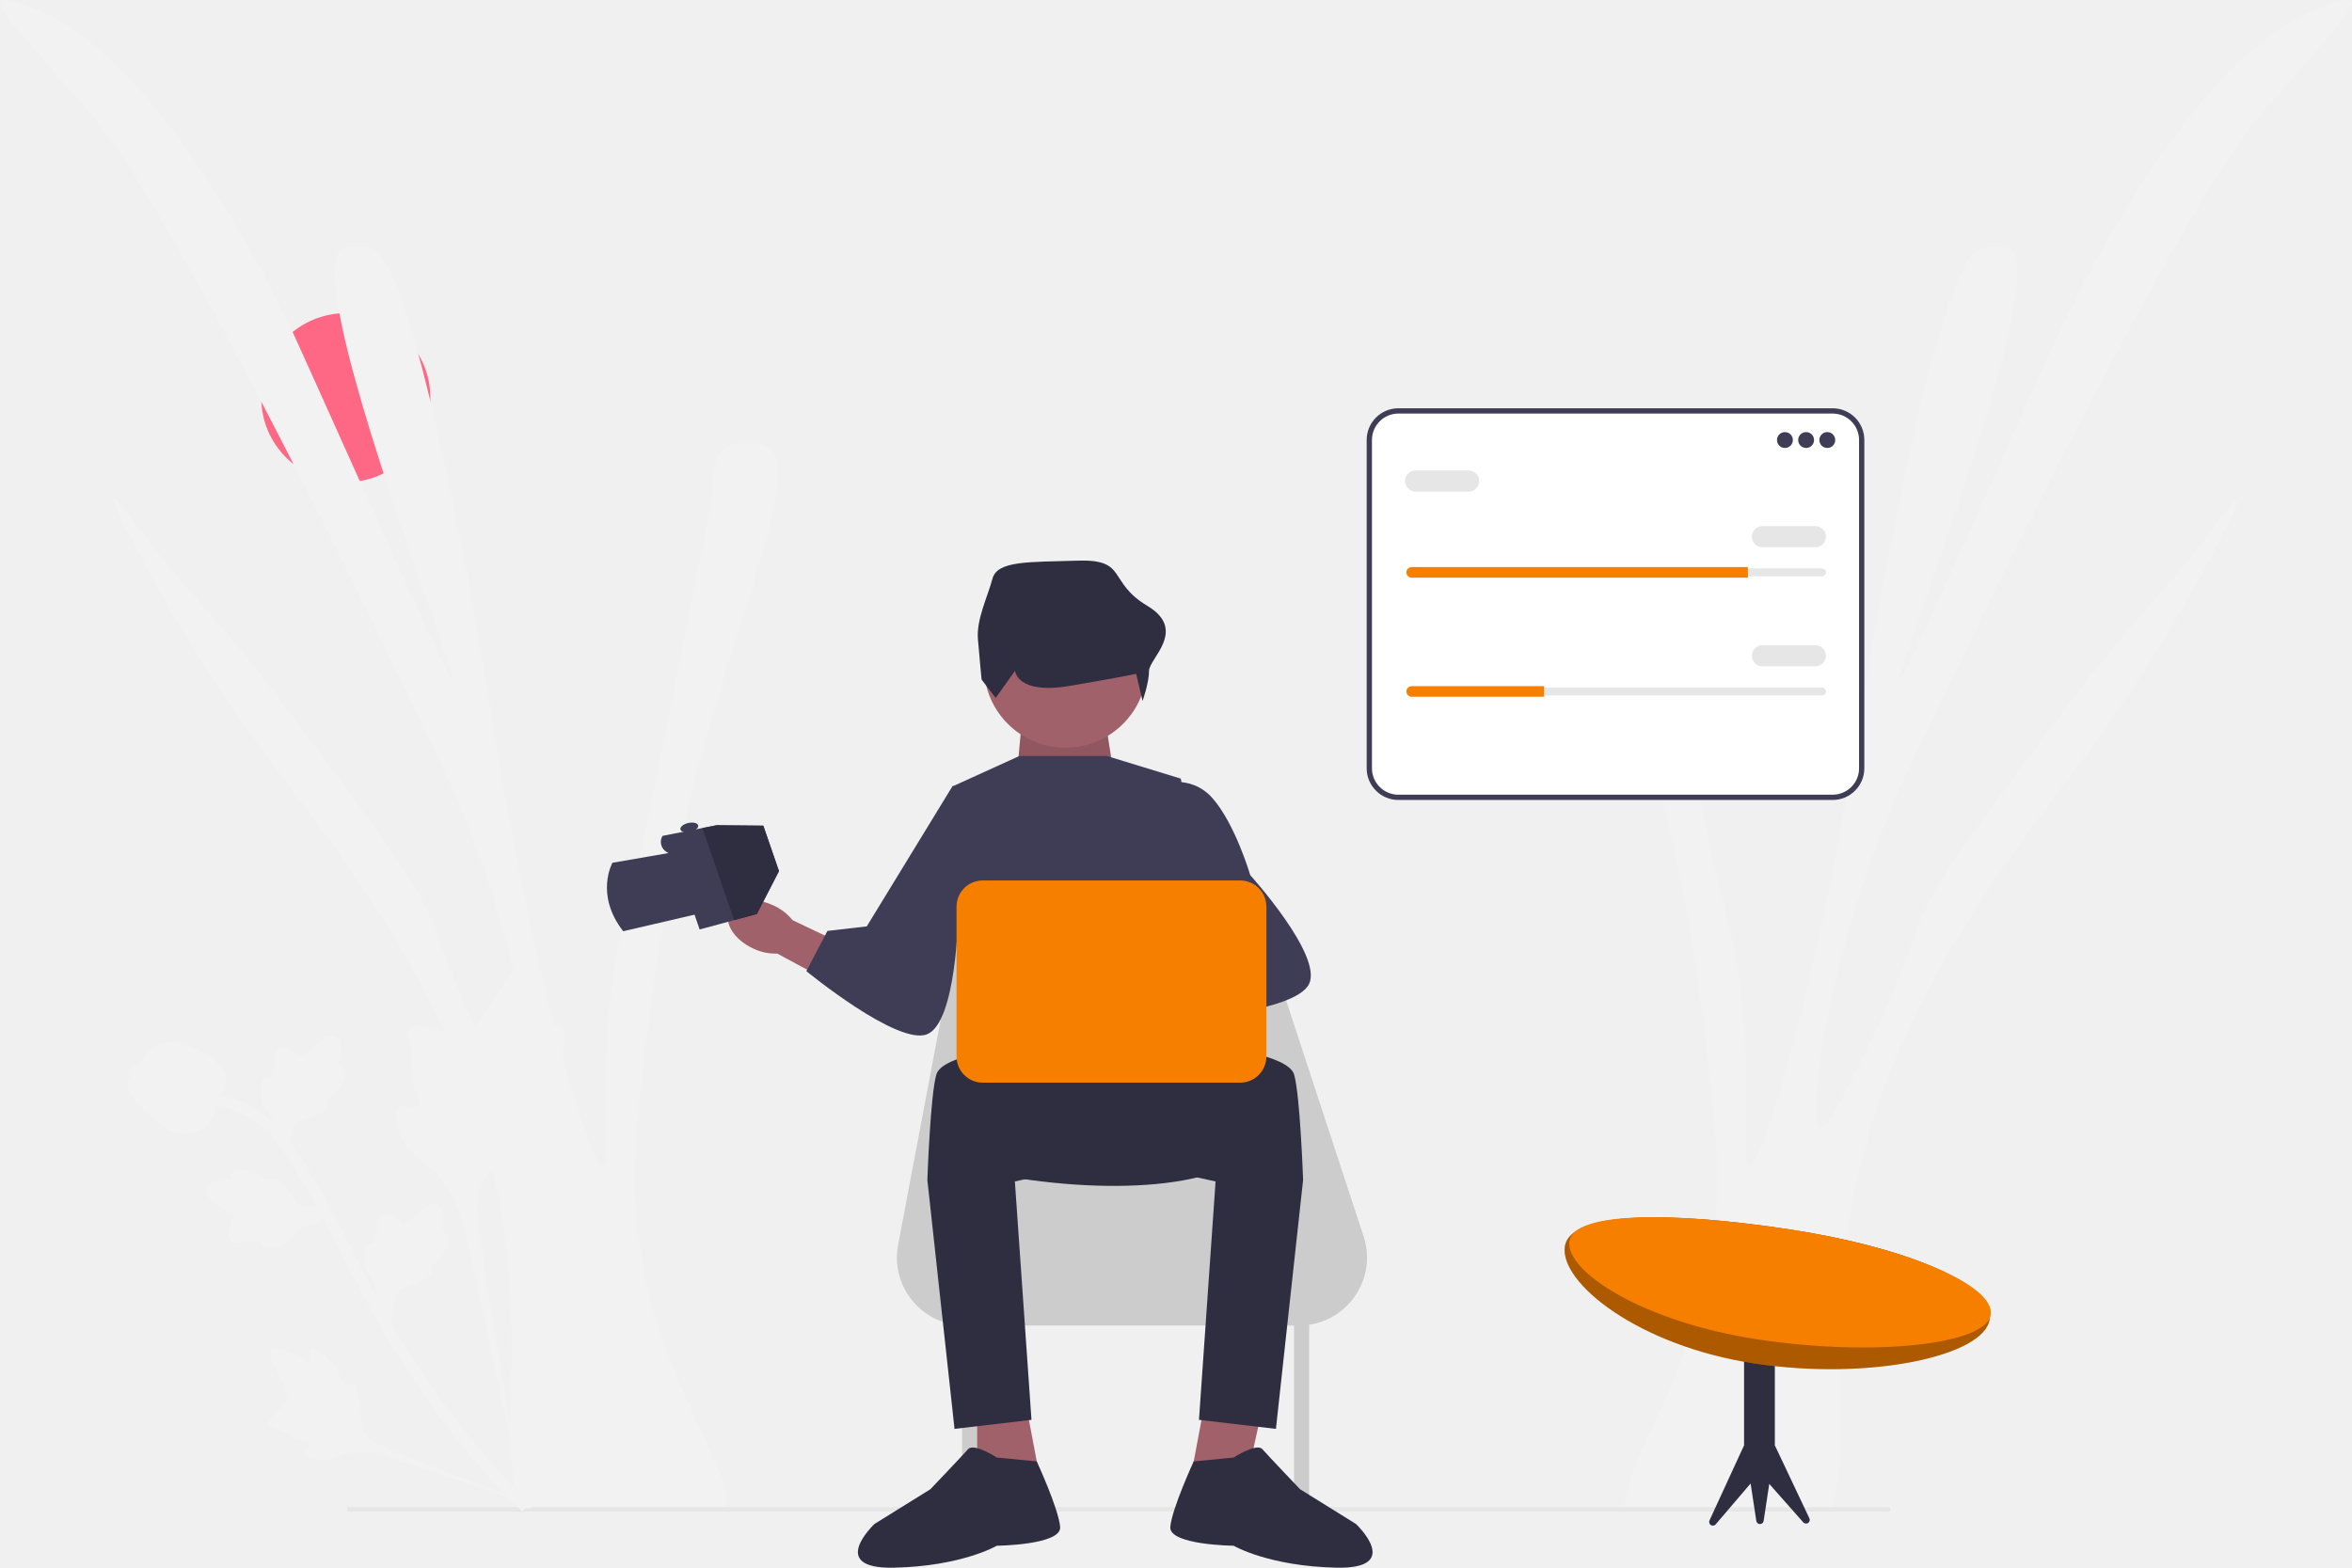
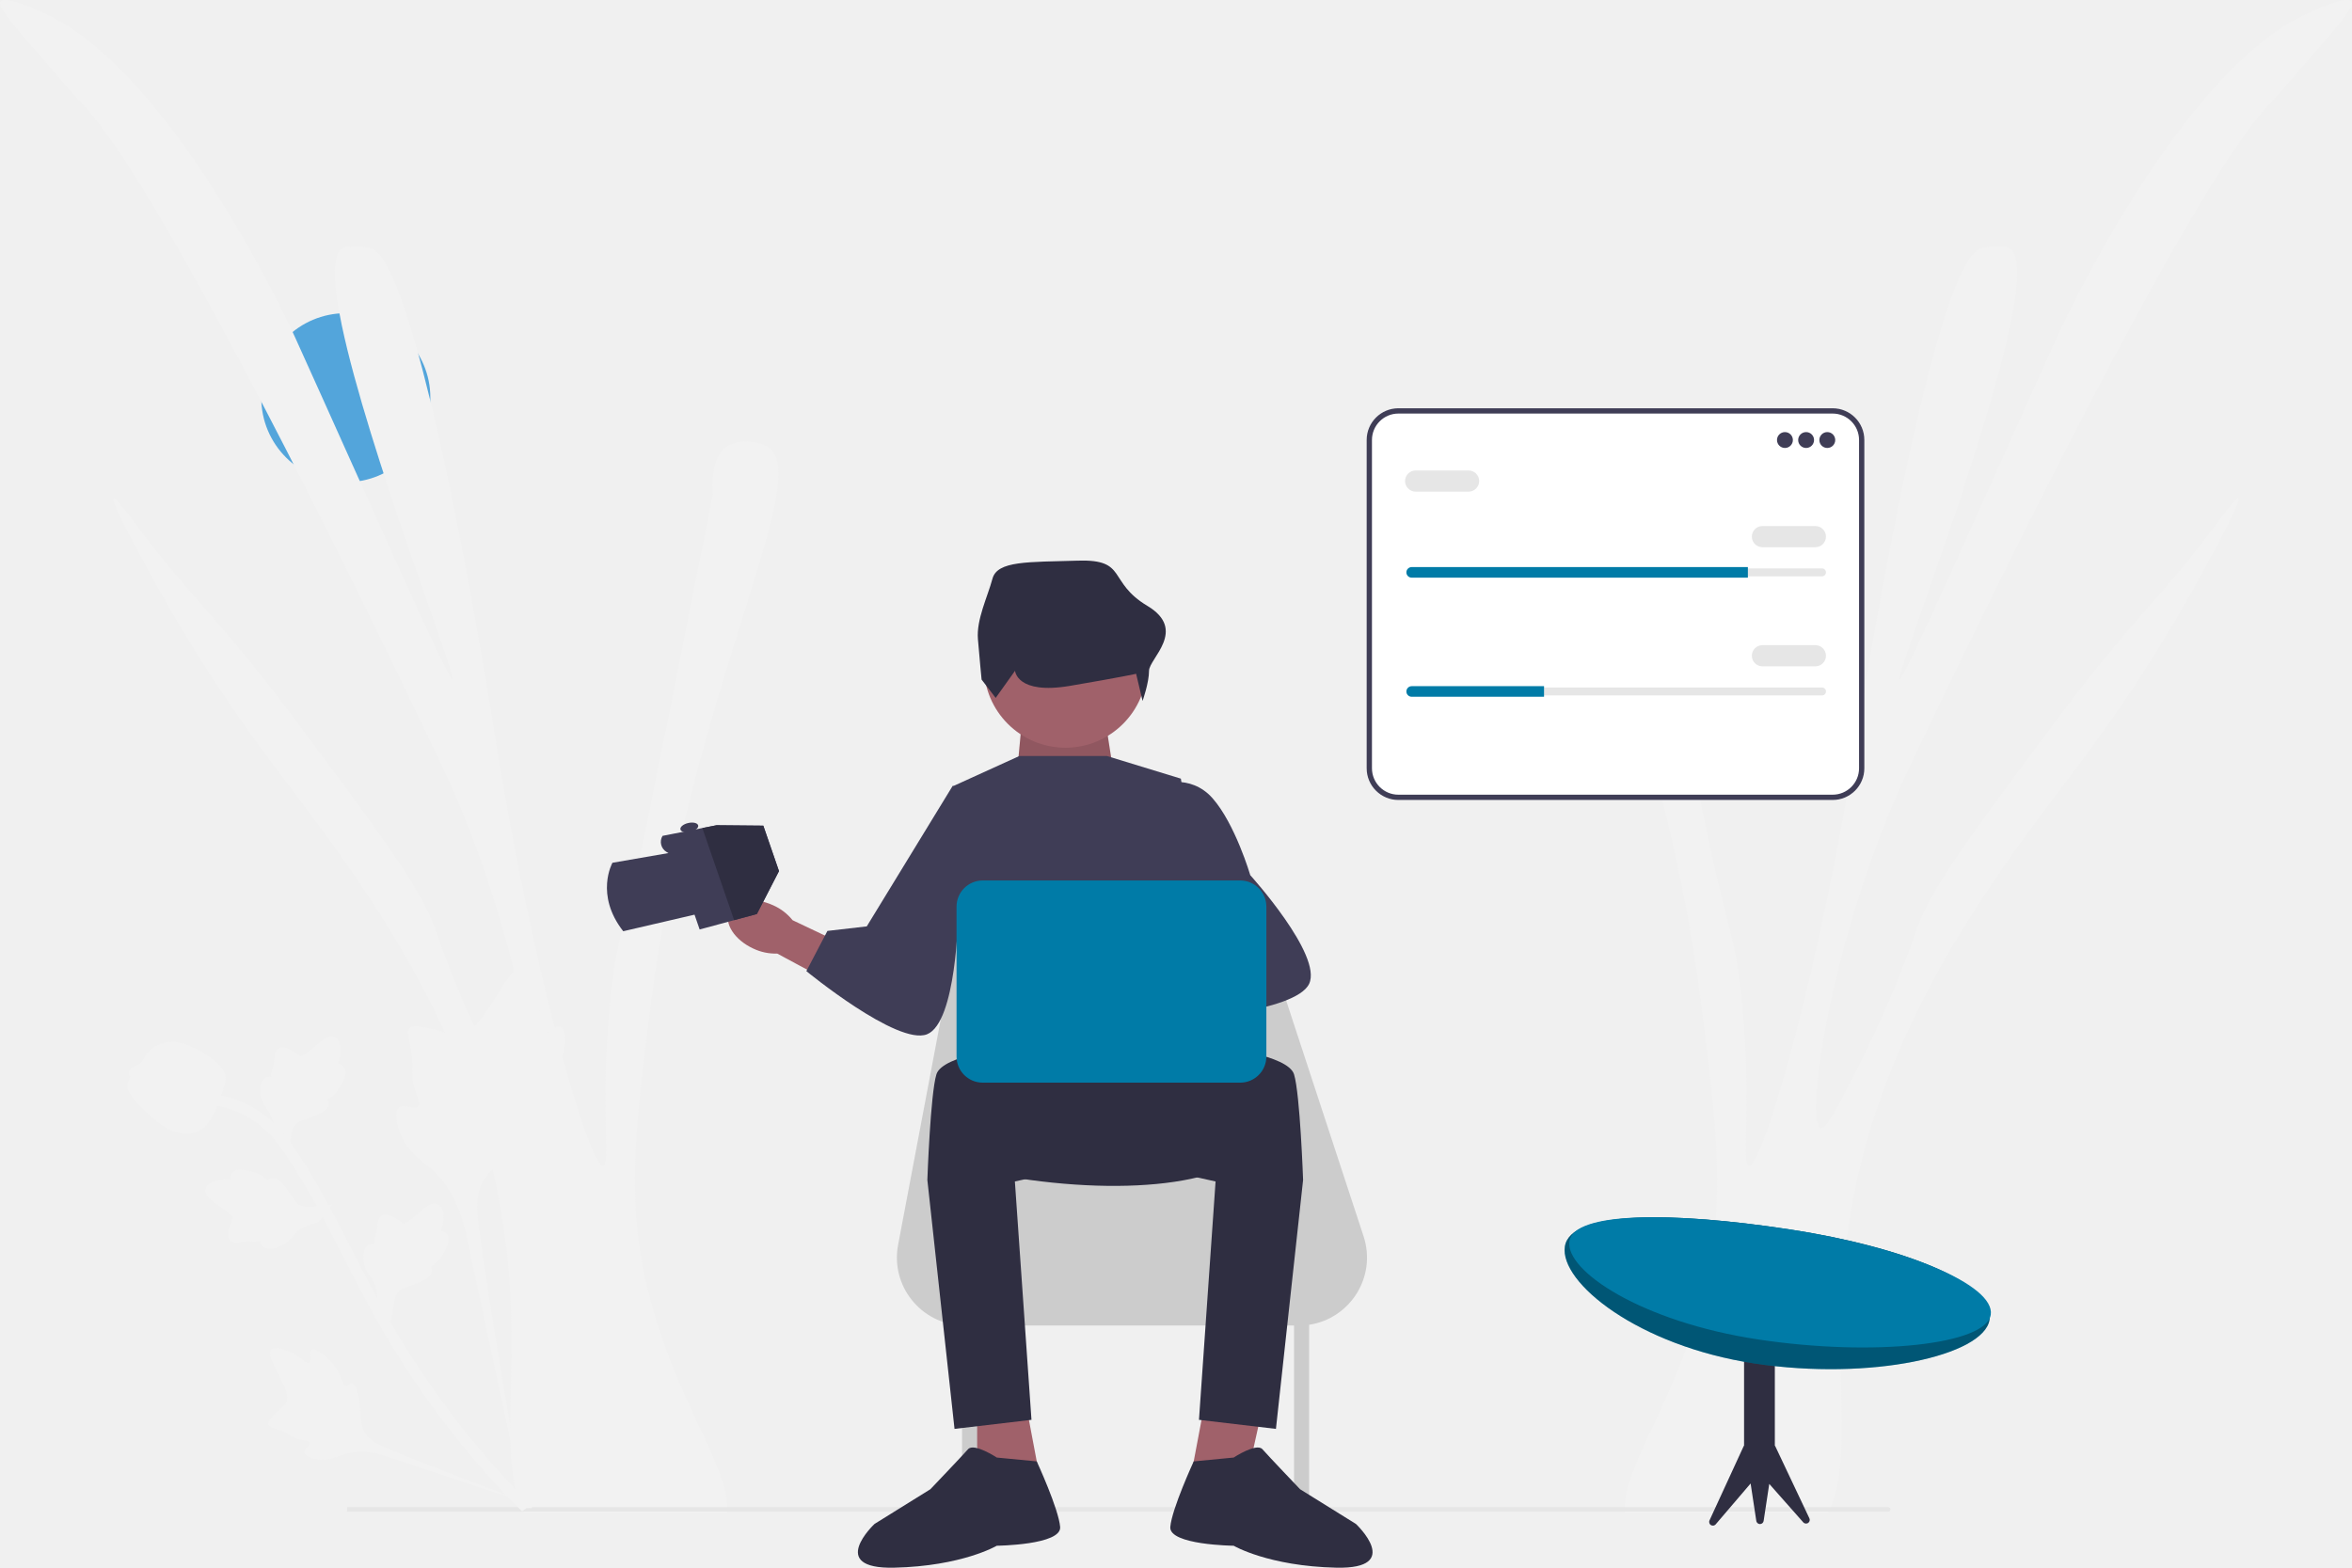
<svg xmlns="http://www.w3.org/2000/svg" width="888.461" height="592.32" viewBox="0 0 888.461 592.32">
  <polygon points="422.23 302.16 383.23 302.16 386.23 270.16 417.23 270.16 422.23 302.16" fill="#a0616a" />
  <polygon points="422.23 302.16 383.23 302.16 386.23 270.16 417.23 270.16 422.23 302.16" opacity=".1" />
  <g>
    <g>
-       <circle cx="130.628" cy="150.262" r="31.937" fill="#ff6884" />
+       <circle cx="130.628" cy="150.262" r="31.937" fill="#53A5DB" />
      <path d="M274.617,567.299c.181,1.526,.233,2.949,.129,4.346h-76.813c-.699-1.397-1.294-2.846-1.811-4.346-9.391-26.984,6.054-71.897-13.531-138.491-14.54-49.415-41.679-88.067-54.33-106.074-15.549-22.146-33.167-42.585-53.58-75.235-4.424-7.063-8.977-14.721-13.686-23.077-1.578-2.794-19.766-35.211-18.11-36.22,.776-.466,5.588,6.08,7.218,8.279,14.385,19.455,22.741,27.967,34.72,41.964,7.27,8.486,15.859,18.964,27.915,35.134,30.917,41.421,46.362,62.118,51.743,77.615,1.423,4.139,9.003,26.544,23.284,54.33,7.296,14.178,10.944,21.266,12.936,20.697,5.64-1.63-1.966-60.333-25.872-119.01-4.088-9.986-7.141-16.377-12.936-28.459-9.417-19.714-61.859-129.281-100.408-194.865-4.838-8.253-9.469-15.782-13.738-22.379-.828-1.242-1.63-2.458-2.406-3.622-5.381-8.02-10.142-14.359-14.1-18.447-2.096-2.173-7.425-8.331-18.11-20.697C8.889,13.826,5.784,10.178,3.689,7.514c-.31-.388-.595-.776-.828-1.112C.325,3.09-.399,1.485,.196,.632,1.05-.584,4.335,.114,7.932,1.382c.388,.129,.802,.285,1.19,.44,3.907,1.449,7.865,3.338,9.184,3.984,12.108,5.821,23.931,16.247,34.875,28.64,4.062,4.579,7.969,9.417,11.746,14.385,12.16,16.04,22.767,33.504,30.787,47.863,9.831,17.696,15.73,30.71,15.73,30.71,27.45,60.617,57.901,129.953,59.505,129.358,1.759-.647-32.003-86.955-41.834-133.834-3.286-15.704-3.881-26.984,.44-29.157,.155-.078,.31-.155,.492-.207,.673-.233,1.294-.207,1.63-.181,0,0,4.01-.517,8.227,.388,5.252,1.138,11.228,15.756,17.049,36.272,15.135,52.882,29.519,144.83,29.519,144.83,14.385,91.974,36.22,166.407,41.395,165.579,2.872-.466-1.242-23.569,2.587-62.092,2.691-27.01,5.743-26.182,15.523-75.028,15.523-77.486,23.284-116.216,23.284-116.422-.078-1.63-.285-4.916,.207-8.331,.517-3.7,1.837-7.58,4.967-9.779,4.76-3.363,12.418-1.914,15.523,0,2.484,1.552,3.751,4.398,4.036,8.486,1.707,25.716-35.237,100.279-48.018,201.075-6.364,50.217-9.857,77.615,0,113.835,9.754,35.91,26.751,58.78,28.64,75.105Z" fill="#f2f2f2" />
    </g>
    <path d="M613.844,567.299c-.181,1.526-.233,2.949-.129,4.346h76.813c.699-1.397,1.294-2.846,1.811-4.346,9.391-26.984-6.054-71.897,13.531-138.491,14.54-49.415,41.679-88.067,54.33-106.074,15.549-22.146,33.167-42.585,53.58-75.235,4.424-7.063,8.977-14.721,13.686-23.077,1.578-2.794,19.766-35.211,18.11-36.22-.776-.466-5.588,6.08-7.218,8.279-14.385,19.455-22.741,27.967-34.72,41.964-7.27,8.486-15.859,18.964-27.915,35.134-30.917,41.421-46.362,62.118-51.743,77.615-1.423,4.139-9.003,26.544-23.284,54.33-7.296,14.178-10.944,21.266-12.936,20.697-5.64-1.63,1.966-60.333,25.872-119.01,4.088-9.986,7.141-16.377,12.936-28.459,9.417-19.714,61.859-129.281,100.408-194.865,4.838-8.253,9.469-15.782,13.738-22.379,.828-1.242,1.63-2.458,2.406-3.622,5.381-8.02,10.142-14.359,14.1-18.447,2.096-2.173,7.425-8.331,18.11-20.697,4.243-4.916,7.348-8.564,9.443-11.228,.31-.388,.595-.776,.828-1.112,2.536-3.311,3.26-4.916,2.665-5.769-.854-1.216-4.139-.517-7.736,.75-.388,.129-.802,.285-1.19,.44-3.907,1.449-7.865,3.338-9.184,3.984-12.108,5.821-23.931,16.247-34.875,28.64-4.062,4.579-7.969,9.417-11.746,14.385-12.16,16.04-22.767,33.504-30.787,47.863-9.831,17.696-15.73,30.71-15.73,30.71-27.45,60.617-57.901,129.953-59.505,129.358-1.759-.647,32.003-86.955,41.834-133.834,3.286-15.704,3.881-26.984-.44-29.157-.155-.078-.31-.155-.492-.207-.673-.233-1.294-.207-1.63-.181,0,0-4.01-.517-8.227,.388-5.252,1.138-11.228,15.756-17.049,36.272-15.135,52.882-29.519,144.83-29.519,144.83-14.385,91.974-36.22,166.407-41.395,165.579-2.872-.466,1.242-23.569-2.587-62.092-2.691-27.01-5.743-26.182-15.523-75.028-15.523-77.486-23.284-116.216-23.284-116.422,.078-1.63,.285-4.916-.207-8.331-.517-3.7-1.837-7.58-4.967-9.779-4.76-3.363-12.418-1.914-15.523,0-2.484,1.552-3.751,4.398-4.036,8.486-1.707,25.716,35.237,100.279,48.018,201.075,6.364,50.217,9.857,77.615,0,113.835-9.754,35.91-26.751,58.78-28.64,75.105Z" fill="#f2f2f2" />
    <path d="M714.128,570.285h0c0,.464-.376,.84-.84,.84H131.088v-1.68H713.288c.464,0,.84,.376,.84,.84Z" fill="#e6e6e6" />
    <polygon points="366.268 534.679 372.823 564.09 393.344 561.24 387.644 531.03 366.268 534.679" fill="#a0616a" />
    <polygon points="476.281 534.679 469.725 564.09 449.205 561.24 454.905 531.03 476.281 534.679" fill="#a0616a" />
    <path d="M515.091,467.111l-36.933-112.5c-8.262-25.167-31.755-42.181-58.244-42.181h-0c-29.464,0-54.76,20.961-60.235,49.911l-20.425,108.009c-2.925,15.466,8.604,29.798,24.164,30.438v73.847h5.7v-73.817h119.703v73.817h5.7v-74.109c15.4-2.282,25.615-18.047,20.57-33.416Z" fill="#ccc" />
    <path d="M438.66,390.521l-69.542,2.28s-26.221,46.741,19.95,53.011c46.171,6.27,86.642-.57,88.352-20.52s-12.54-35.341-38.761-34.771Z" fill="#2f2e41" />
    <path d="M382.228,395.652s-26.221,2.85-28.501,10.26c-2.28,7.41-3.42,39.901-3.42,39.901l10.26,94.052,29.071-3.42-6.27-90.062,33.631-7.41-34.771-43.321Z" fill="#2f2e41" />
    <path d="M376.528,550.695s-8.626-5.7-10.868-3.135-14.212,15.105-14.212,15.105l-21.09,13.11s-18.24,17.1,7.41,16.53c25.651-.57,38.761-8.292,38.761-8.292,0,0,24.511-.258,23.941-7.098-.57-6.84-8.841-24.768-8.841-24.768l-15.1-1.453Z" fill="#2f2e41" />
    <path d="M460.32,395.652s26.221,2.85,28.501,10.26,3.42,39.901,3.42,39.901l-10.26,94.052-29.071-3.42,6.27-90.062-33.631-7.41,34.771-43.321Z" fill="#2f2e41" />
    <path d="M466.02,550.695s8.626-5.7,10.868-3.135,14.212,15.105,14.212,15.105l21.09,13.11s18.24,17.1-7.41,16.53-38.761-8.292-38.761-8.292c0,0-24.511-.258-23.941-7.098,.57-6.84,8.841-24.768,8.841-24.768l15.1-1.453Z" fill="#2f2e41" />
    <path d="M418.139,285.639h-33.09l-25.051,11.4,5.7,75.242s-7.105,22.875,1.578,24.263c8.683,1.388,56.564,9.938,69.674,2.528,13.11-7.41,24.511-5.13,24.511-5.13l-15.39-99.752-27.931-8.55Z" fill="#3f3d56" />
    <circle cx="402.464" cy="251.723" r="30.781" fill="#a0616a" />
    <path d="M370.797,256.761l5.317,6.932,7.317-10.26s.61,9.12,20.732,5.7,25.001-4.56,25.001-4.56l2.439,10.26s2.439-6.84,2.439-11.4,14.634-15.39-.61-24.511-7.317-17.67-26.22-17.1c-18.903,.57-30.488,0-32.318,6.84-1.829,6.84-6.098,15.39-5.488,22.801s1.39,15.298,1.39,15.298Z" fill="#2f2e41" />
    <path id="uuid-7ddbc389-7cdc-46c2-935f-0ff8b929a928-510" d="M429.029,391.708c-7.41,2.462-14.687,.633-16.253-4.083-1.566-4.716,3.172-10.534,10.586-12.995,2.948-1.024,6.098-1.327,9.187-.884l31.53-10.033,4.393,14.896-31.549,8.309c-2.211,2.204-4.917,3.846-7.893,4.789Z" fill="#a0616a" />
    <g>
      <path id="uuid-04944d89-6e1c-4a13-b790-56aa68a198ee-511" d="M284.561,358.393c-7.095-3.26-11.164-9.564-9.089-14.079,2.076-4.515,9.509-5.531,16.607-2.269,2.853,1.264,5.362,3.194,7.316,5.626l29.888,14.194-6.96,13.884-28.726-15.467c-3.12,.101-6.219-.547-9.037-1.889Z" fill="#a0616a" />
      <path d="M359.895,296.879s11.86,4.84,11.492,17.758-9.434,30.971-9.434,30.971c0,0-.633,40.754-11.775,45.165s-45.576-23.86-45.576-23.86l7.953-15.192,14.864-1.715,32.476-53.127Z" fill="#3f3d56" />
    </g>
    <path d="M437.52,296.469s11.97-4.56,20.52,5.13,14.25,29.071,14.25,29.071c0,0,27.361,30.211,22.23,41.041-5.13,10.83-49.591,13.68-49.591,13.68l-4.56-16.53,9.69-11.4-12.54-60.991Z" fill="#3f3d56" />
-     <path d="M468.497,409.047h-97.296c-5.443,0-9.87-4.428-9.87-9.87v-56.641c0-5.442,4.428-9.87,9.87-9.87h97.296c5.443,0,9.87,4.428,9.87,9.87v56.641c0,5.442-4.428,9.87-9.87,9.87Z" fill="#f77f00" />
+     <path d="M468.497,409.047h-97.296c-5.443,0-9.87-4.428-9.87-9.87v-56.641c0-5.442,4.428-9.87,9.87-9.87h97.296c5.443,0,9.87,4.428,9.87,9.87v56.641c0,5.442-4.428,9.87-9.87,9.87Z" fill="#007BA7" />
    <g>
      <path d="M211.919,388.118c-2.41-1.265-6.209,4.021-8.264,2.792-2.048-1.225,1.011-6.899-.141-14.846-.208-1.433-1.517-10.463-5.156-11.256-6.898-1.502-16.1,27.913-26.502,26.554-2.283-.298-4.866-2.11-11.939-3.278-2.814-.465-4.365-.501-5.272,.427-1.287,1.317-.153,3.427,.683,8.434,1.254,7.51-.416,8.039,1.11,13.706,1.133,4.207,2.649,6.125,1.652,7.295-1.41,1.655-5.356-1.116-7.38,.598-2.066,1.749-.737,6.988,.854,10.543,2.985,6.672,7.759,9.346,11.653,12.852,4.231,3.81,9.401,10.385,12.421,22.341l22.97,107.095c-4.228-22.275-14.755-83.991-17.699-107.522-.85-6.793-1.494-13.817,2.68-19.319,4.019-5.297,12.021-8.545,19.891-16.468,.919-.925,3.445-3.533,2.736-5.528-.586-1.649-2.849-1.376-3.419-2.907-.765-2.054,2.686-4.211,5.643-8.947,2.085-3.339,2.864-6.262,3.534-8.776,.202-.758,3.153-12.108-.056-13.791l-0,0Z" fill="#f2f2f2" />
      <path d="M117.726,510.004c-1.316,.818,.182,4.207-1.014,4.861-1.192,.652-3.095-2.487-7.327-4.214-.763-.311-5.573-2.275-7.012-.717-2.728,2.952,9.054,15.956,5.386,20.669-.805,1.034-2.44,1.779-5.054,4.914-1.04,1.247-1.505,1.998-1.311,2.71,.275,1.012,1.638,1.064,4.337,2.098,4.047,1.552,3.825,2.524,7.047,3.41,2.392,.658,3.77,.467,4.057,1.294,.406,1.17-2.093,2.307-1.836,3.795,.262,1.518,3.217,2.378,5.421,2.623,4.136,.46,6.826-1.112,9.67-2.011,3.091-.977,7.809-1.618,14.549,.35l59.191,19.626c-12.153-4.352-45.481-16.992-57.879-22.337-3.579-1.543-7.213-3.253-8.708-6.89-1.44-3.501-.726-8.365-2.343-14.514-.189-.718-.74-2.71-1.924-2.938-.978-.188-1.497,1.001-2.413,.839-1.229-.217-1.292-2.534-2.763-5.351-1.037-1.987-2.247-3.213-3.288-4.267-.314-.318-5.033-5.041-6.785-3.952l0,0Z" fill="#f2f2f2" />
      <path d="M147.687,499.69l-5.168-6.606,.032-.762c.147-3.523-.493-6.48-1.904-8.792-.224-.368-.467-.724-.715-1.087-.981-1.438-2.2-3.225-2.563-5.961-.199-1.527-.394-5.227,2.088-6.284,.664-.291,1.3-.295,1.854-.183,.001-.114,.003-.229,.005-.353,.042-1.515,.317-2.323,.583-3.101,.203-.598,.414-1.215,.57-2.465,.069-.548,.1-1.012,.127-1.402,.083-1.181,.249-2.63,1.612-3.447,1.488-.823,2.982-.094,3.972,.389,1.766,.859,2.799,1.627,3.484,2.136,.25,.186,.532,.395,.641,.446,.888,.398,4.281-2.577,5.564-3.689,2.876-2.51,5.364-4.682,7.753-3.365,1.71,.941,2.28,3.228,1.734,6.982-.171,1.169-.497,2.178-.823,3.013,.691-.01,1.428,.174,2.059,.787h0c1.492,1.454,1.075,4.088-1.231,7.836-.571,.933-1.343,2.185-2.744,3.422-.66,.582-1.306,1.022-1.864,1.39,.191,.336,.333,.74,.359,1.23,.078,1.441-.829,2.709-2.748,3.722-2.094,1.144-4.003,1.786-5.685,2.355-1.468,.498-2.731,.931-3.565,1.526-1.533,1.125-1.981,3.183-2.408,5.758l-1.019,6.504-0,0Z" fill="#f2f2f2" />
      <path d="M125.337,455.171l-5.079,6.674-.745,.163c-3.445,.751-6.143,2.121-8.022,4.072-.299,.31-.581,.636-.87,.967-1.142,1.313-2.561,2.946-5.116,3.991-1.427,.58-4.956,1.707-6.608-.426-.45-.569-.615-1.183-.647-1.747-.11,.028-.222,.055-.342,.085-1.476,.343-2.328,.282-3.147,.223-.63-.045-1.28-.092-2.529,.073-.548,.073-1.004,.16-1.388,.233-1.163,.219-2.607,.427-3.744-.685-1.173-1.231-.847-2.861-.632-3.941,.383-1.926,.864-3.12,1.182-3.912,.117-.289,.247-.615,.269-.734,.16-.96-3.579-3.487-4.98-4.447-3.157-2.145-5.889-4.001-5.221-6.646,.477-1.893,2.544-3.024,6.314-3.448,1.174-.131,2.233-.072,3.123,.032-.185-.666-.194-1.426,.239-2.192h0c1.028-1.812,3.682-2.077,7.892-.797,1.048,.316,2.454,.745,4.006,1.786,.73,.491,1.32,1.004,1.817,1.451,.277-.27,.631-.51,1.099-.659,1.375-.441,2.831,.115,4.297,1.714,1.638,1.735,2.743,3.419,3.72,4.902,.854,1.294,1.593,2.405,2.38,3.061,1.477,1.198,3.581,1.109,6.18,.869l6.55-.664-0,0Z" fill="#f2f2f2" />
      <path d="M108.766,436.54l-5.168-6.606,.032-.762c.147-3.523-.493-6.48-1.904-8.792-.224-.368-.467-.724-.715-1.087-.981-1.438-2.2-3.225-2.563-5.961-.199-1.527-.394-5.227,2.088-6.284,.664-.291,1.3-.295,1.854-.183,.001-.114,.003-.229,.005-.353,.042-1.515,.317-2.323,.583-3.101,.203-.598,.414-1.215,.57-2.465,.069-.548,.1-1.012,.127-1.402,.083-1.181,.249-2.63,1.612-3.447,1.488-.823,2.982-.094,3.972,.389,1.766,.859,2.799,1.627,3.484,2.136,.25,.186,.532,.395,.641,.446,.888,.398,4.281-2.577,5.564-3.689,2.876-2.51,5.364-4.682,7.753-3.365,1.71,.941,2.28,3.228,1.734,6.982-.171,1.169-.497,2.178-.823,3.013,.691-.01,1.428,.174,2.059,.787h0c1.492,1.454,1.075,4.088-1.231,7.836-.571,.933-1.343,2.185-2.744,3.422-.66,.582-1.306,1.022-1.864,1.39,.191,.336,.333,.74,.359,1.23,.078,1.441-.829,2.709-2.748,3.722-2.094,1.144-4.003,1.786-5.685,2.355-1.468,.498-2.731,.931-3.565,1.526-1.533,1.125-1.981,3.183-2.408,5.758l-1.019,6.504-0,0Z" fill="#f2f2f2" />
      <path d="M200.912,569.795l-2.061-.015-1.418-1.495,1.418,1.495-1.611,1.267c-.127-.144-.449-.456-.948-.948-2.731-2.694-11.048-10.891-22.392-24.88-7.919-9.765-15.424-20.197-22.31-31.01-6.897-10.83-11.479-19.423-15.163-26.329-2.778-5.209-5.341-10.219-7.835-15.102-6.667-13.042-12.967-25.361-21.675-37.93-1.943-2.807-5.989-8.648-13.479-12.9-4.345-2.466-9.204-4.038-14.442-4.667l.492-4.095c5.785,.699,11.164,2.442,15.988,5.18,8.305,4.715,12.714,11.079,14.833,14.137,8.862,12.791,15.221,25.229,21.952,38.398,2.487,4.864,5.038,9.853,7.804,15.041,3.649,6.842,8.192,15.36,15.001,26.05,6.803,10.685,14.217,20.988,22.035,30.631,11.202,13.812,19.396,21.886,22.087,24.538,1.436,1.417,1.737,1.714,1.727,2.633l-0-0Z" fill="#f2f2f2" />
      <path d="M75.995,426.822c-.144,.089-.292,.175-.445,.256-3.087,1.68-6.956,1.597-11.499-.245-2.134-.869-3.839-2.309-7.24-5.182-.525-.442-3.152-2.709-6.081-6.251-1.915-2.313-2.523-3.399-2.598-4.644-.085-1.385,.368-2.666,1.08-3.781-.251-.308-.429-.677-.501-1.119-.304-1.831,1.404-2.619,2.321-3.057,.469-.213,1.056-.476,1.623-.868,.894-.613,1.22-1.192,1.717-2.065,.475-.836,1.065-1.876,2.223-2.963,2.275-2.154,4.919-2.762,5.79-2.963,4.574-1.074,8.262,.723,12.533,2.804,.854,.419,3.873,2,6.959,4.817,2.226,2.032,2.803,3.189,3.093,4.136,.601,1.941,.173,3.529-1.111,7.242-1.337,3.883-2.01,5.829-2.758,7.222-1.747,3.237-2.844,5.27-5.105,6.663l0,0Z" fill="#f2f2f2" />
    </g>
    <g>
      <path d="M235.426,351.842l26.933-6.261,1.93,5.595,13.029-3.519,8.593-2.322,8.346-16.214-5.922-17.164-17.634-.165-5.392,1.06-15.041,2.959h0c-1.274,2.106-.578,4.847,1.546,6.091l.697,.408-21.162,3.664s-6.76,12.03,4.076,25.868Z" fill="#3f3d56" />
      <polygon points="265.31 312.852 277.318 347.657 285.912 345.335 294.258 329.121 288.336 311.957 270.703 311.791 265.31 312.852" fill="#2f2e41" />
      <ellipse cx="260.383" cy="312.624" rx="3.438" ry="1.719" transform="translate(-61.41236 63.66451) rotate(-12.48164)" fill="#3f3d56" />
    </g>
    <g>
      <path d="M683.442,573.548l-12.924-27.314-.077,.056v-35.501h-11.625v35.501l-.077-.056-12.924,28.089c-.383,.673-.149,1.529,.524,1.912,.57,.325,1.29,.211,1.732-.275l13.219-15.468,2.139,14.084c.085,.77,.778,1.324,1.548,1.239,.652-.072,1.167-.587,1.239-1.239l2.116-13.929,12.855,14.538c.521,.573,1.408,.615,1.98,.094,.486-.442,.6-1.161,.275-1.732Z" fill="#2f2e41" />
-       <path d="M591.121,470.963c-2.058,13.617,27.724,37.554,71.631,44.191s86.743-2.949,88.801-16.566-32.075-27.524-75.982-34.161-82.392-7.081-84.45,6.536Z" fill="#f77f00" />
+       <path d="M591.121,470.963c-2.058,13.617,27.724,37.554,71.631,44.191s86.743-2.949,88.801-16.566-32.075-27.524-75.982-34.161-82.392-7.081-84.45,6.536Z" fill="#007BA7" />
      <path d="M591.121,470.963c-2.058,13.617,27.724,37.554,71.631,44.191s86.743-2.949,88.801-16.566-32.075-27.524-75.982-34.161-82.392-7.081-84.45,6.536Z" isolation="isolate" opacity=".3" />
-       <path d="M592.851,468.97c-1.695,11.215,27.367,30.464,71.274,37.1s86.182,1.894,87.877-9.321-32.524-25.686-76.431-32.323-81.025-6.671-82.72,4.543Z" fill="#f77f00" />
+       <path d="M592.851,468.97c-1.695,11.215,27.367,30.464,71.274,37.1s86.182,1.894,87.877-9.321-32.524-25.686-76.431-32.323-81.025-6.671-82.72,4.543Z" fill="#007BA7" />
    </g>
    <g>
      <path d="M692.277,302.252h-164.047c-6.604,0-11.977-5.373-11.977-11.977v-124.047c0-6.604,5.373-11.977,11.977-11.977h164.047c6.604,0,11.977,5.373,11.977,11.977v124.047c0,6.604-5.373,11.977-11.977,11.977Z" fill="#fff" />
      <path d="M692.277,302.252h-164.047c-6.604,0-11.977-5.373-11.977-11.977v-124.047c0-6.604,5.373-11.977,11.977-11.977h164.047c6.604,0,11.977,5.373,11.977,11.977v124.047c0,6.604-5.373,11.977-11.977,11.977Zm-164.047-146c-5.501,0-9.977,4.476-9.977,9.977v124.047c0,5.501,4.476,9.977,9.977,9.977h164.047c5.501,0,9.977-4.476,9.977-9.977v-124.047c0-5.501-4.476-9.977-9.977-9.977h-164.047Z" fill="#3f3d56" />
      <circle cx="674.254" cy="166.252" r="3" fill="#3f3d56" />
      <circle cx="682.254" cy="166.252" r="3" fill="#3f3d56" />
      <circle cx="690.254" cy="166.252" r="3" fill="#3f3d56" />
      <path d="M533.254,214.752c-.827,0-1.5,.673-1.5,1.5,0,.403,.156,.776,.438,1.052,.285,.292,.659,.448,1.062,.448h155c.827,0,1.5-.673,1.5-1.5,0-.403-.156-.776-.438-1.052-.285-.292-.659-.448-1.062-.448h-155Z" fill="#e6e6e6" />
-       <path d="M660.254,214.252v4h-127c-.55,0-1.05-.22-1.41-.59-.37-.36-.59-.86-.59-1.41,0-1.1,.9-2,2-2h127Z" fill="#f77f00" />
+       <path d="M660.254,214.252v4h-127c-.55,0-1.05-.22-1.41-.59-.37-.36-.59-.86-.59-1.41,0-1.1,.9-2,2-2h127Z" fill="#007BA7" />
      <path d="M685.754,206.752h-20c-2.206,0-4-1.794-4-4s1.794-4,4-4h20c2.206,0,4,1.794,4,4s-1.794,4-4,4Z" fill="#e6e6e6" />
      <path d="M554.754,185.752h-20c-2.206,0-4-1.794-4-4s1.794-4,4-4h20c2.206,0,4,1.794,4,4s-1.794,4-4,4Z" fill="#e6e6e6" />
      <path d="M533.254,259.752c-.827,0-1.5,.673-1.5,1.5,0,.403,.156,.776,.438,1.052,.285,.292,.659,.448,1.062,.448h155c.827,0,1.5-.673,1.5-1.5,0-.403-.156-.776-.438-1.052-.285-.292-.659-.448-1.062-.448h-155Z" fill="#e6e6e6" />
-       <path d="M583.254,259.252v4h-50c-.55,0-1.05-.22-1.41-.59-.37-.36-.59-.86-.59-1.41,0-1.1,.9-2,2-2h50Z" fill="#f77f00" />
+       <path d="M583.254,259.252v4h-50c-.55,0-1.05-.22-1.41-.59-.37-.36-.59-.86-.59-1.41,0-1.1,.9-2,2-2h50Z" fill="#007BA7" />
      <path d="M685.754,251.752h-20c-2.206,0-4-1.794-4-4s1.794-4,4-4h20c2.206,0,4,1.794,4,4s-1.794,4-4,4Z" fill="#e6e6e6" />
    </g>
  </g>
</svg>
